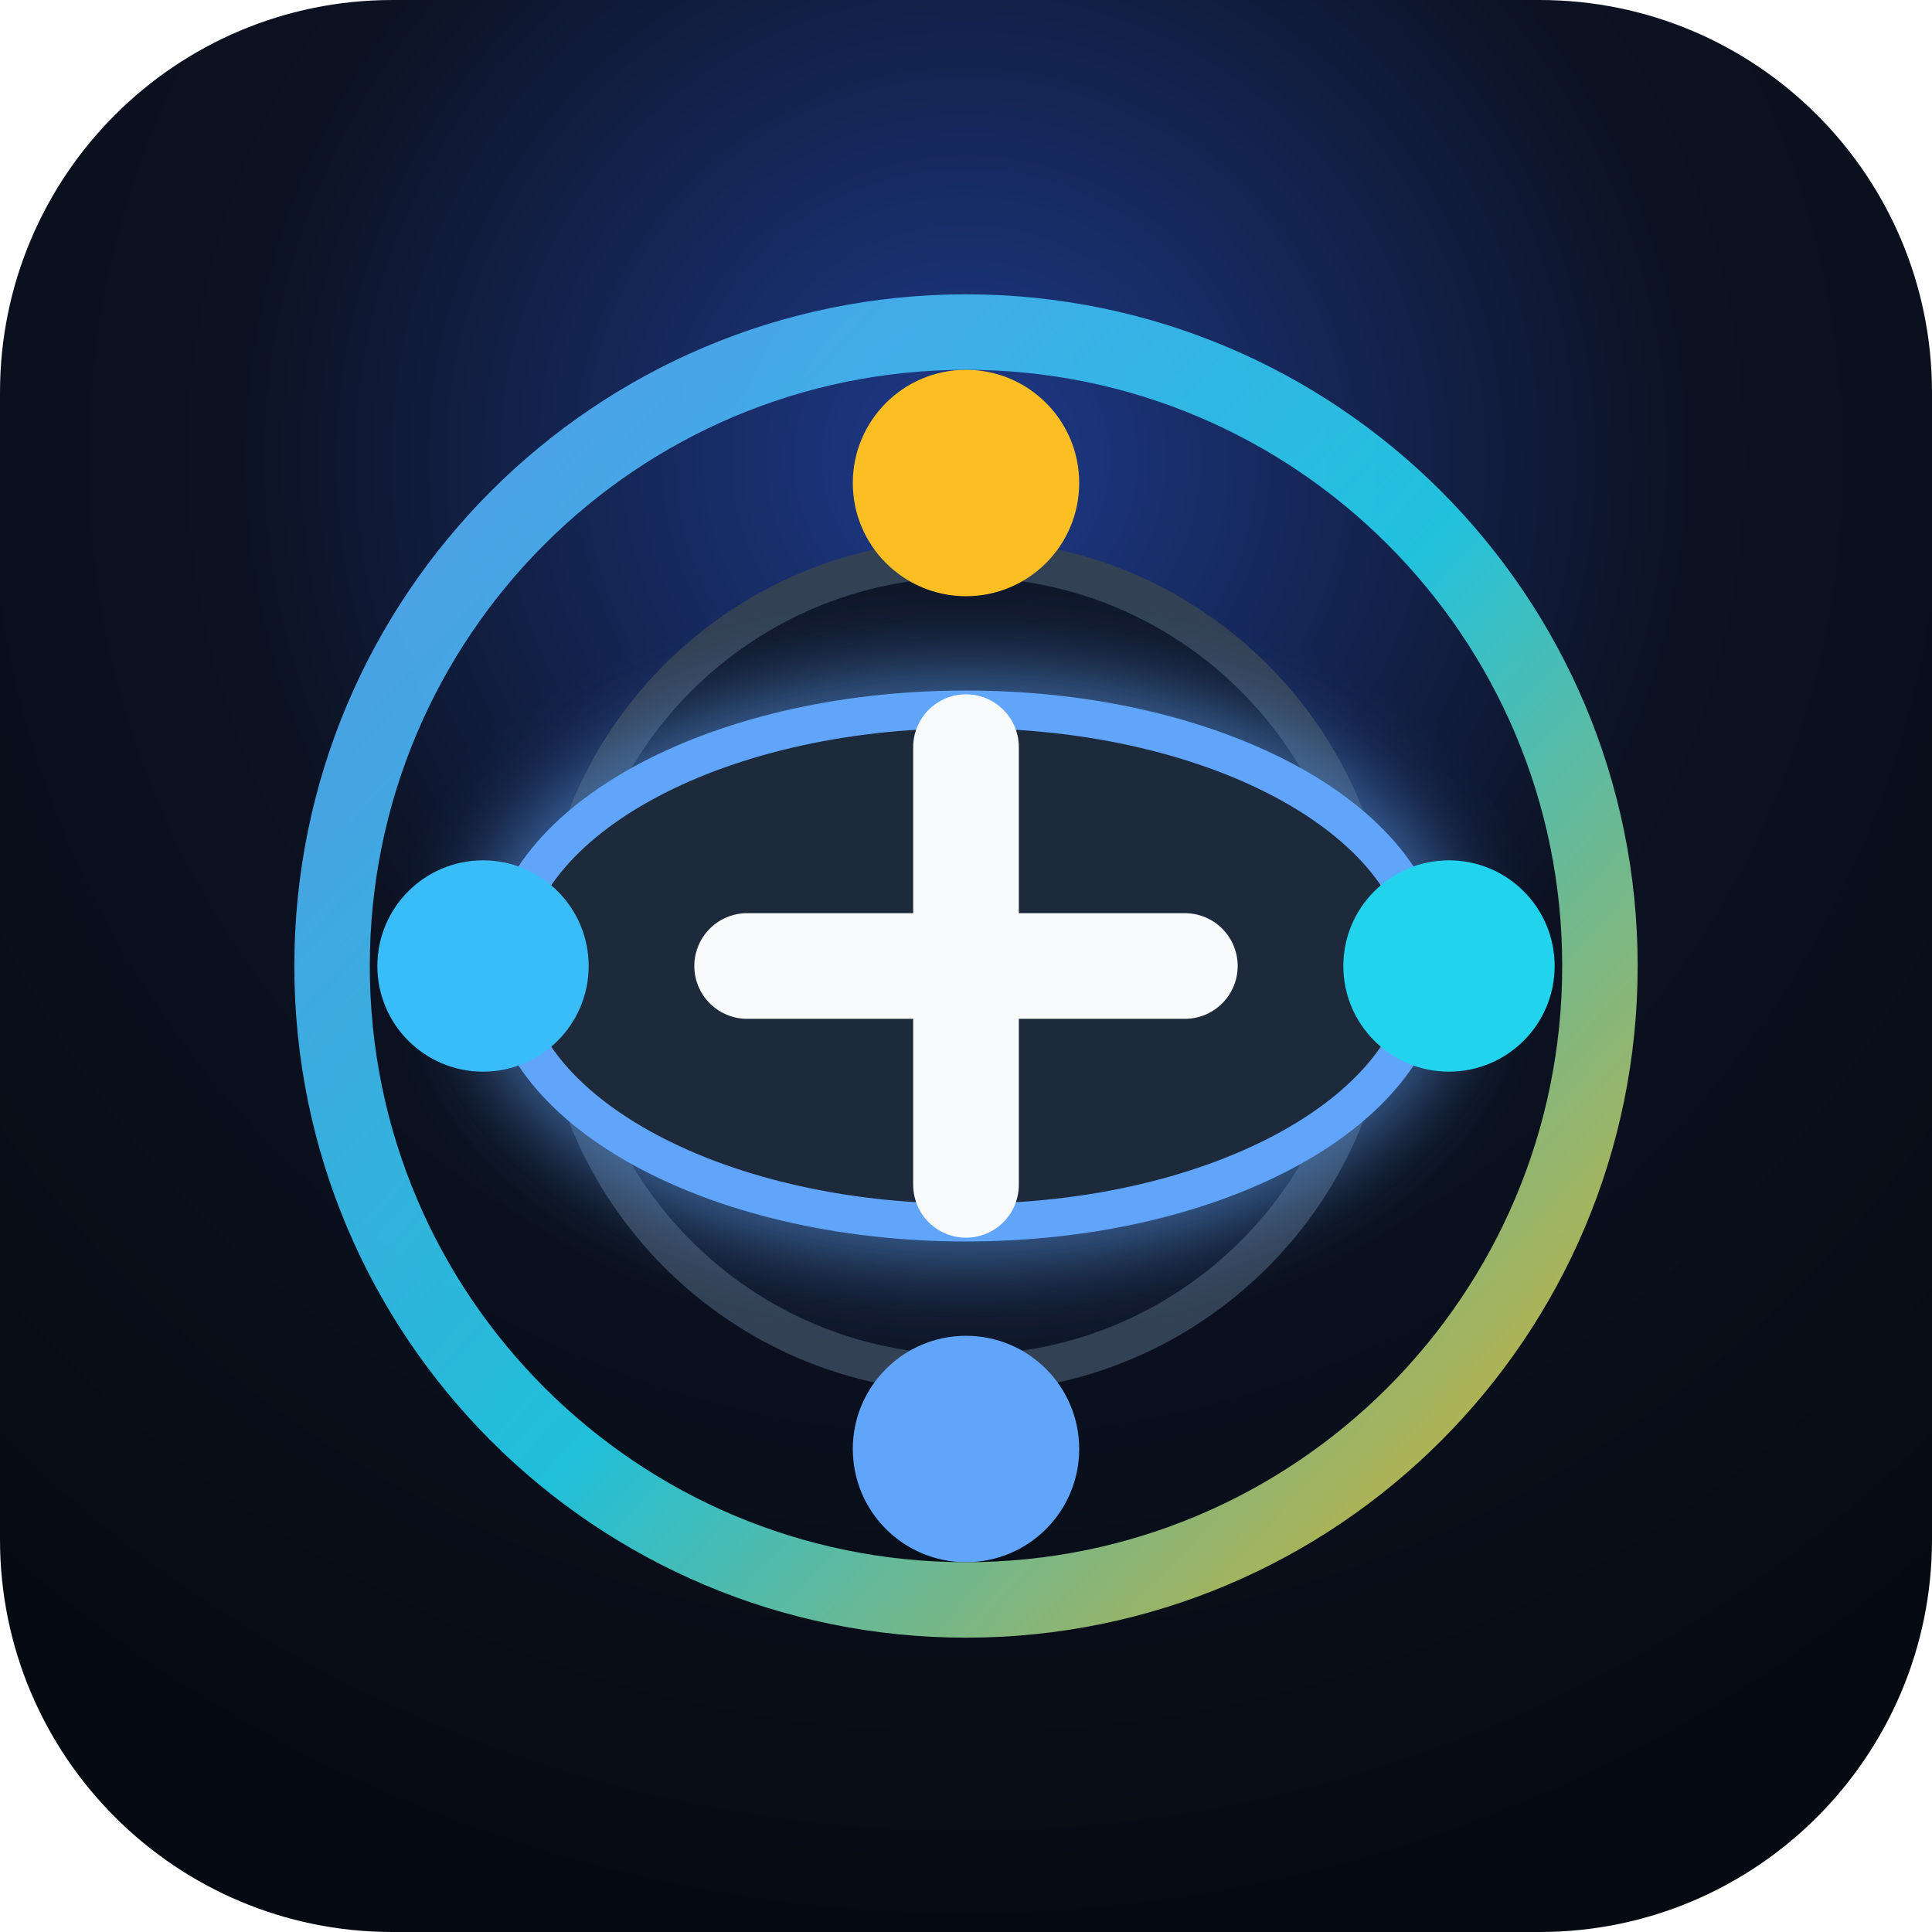
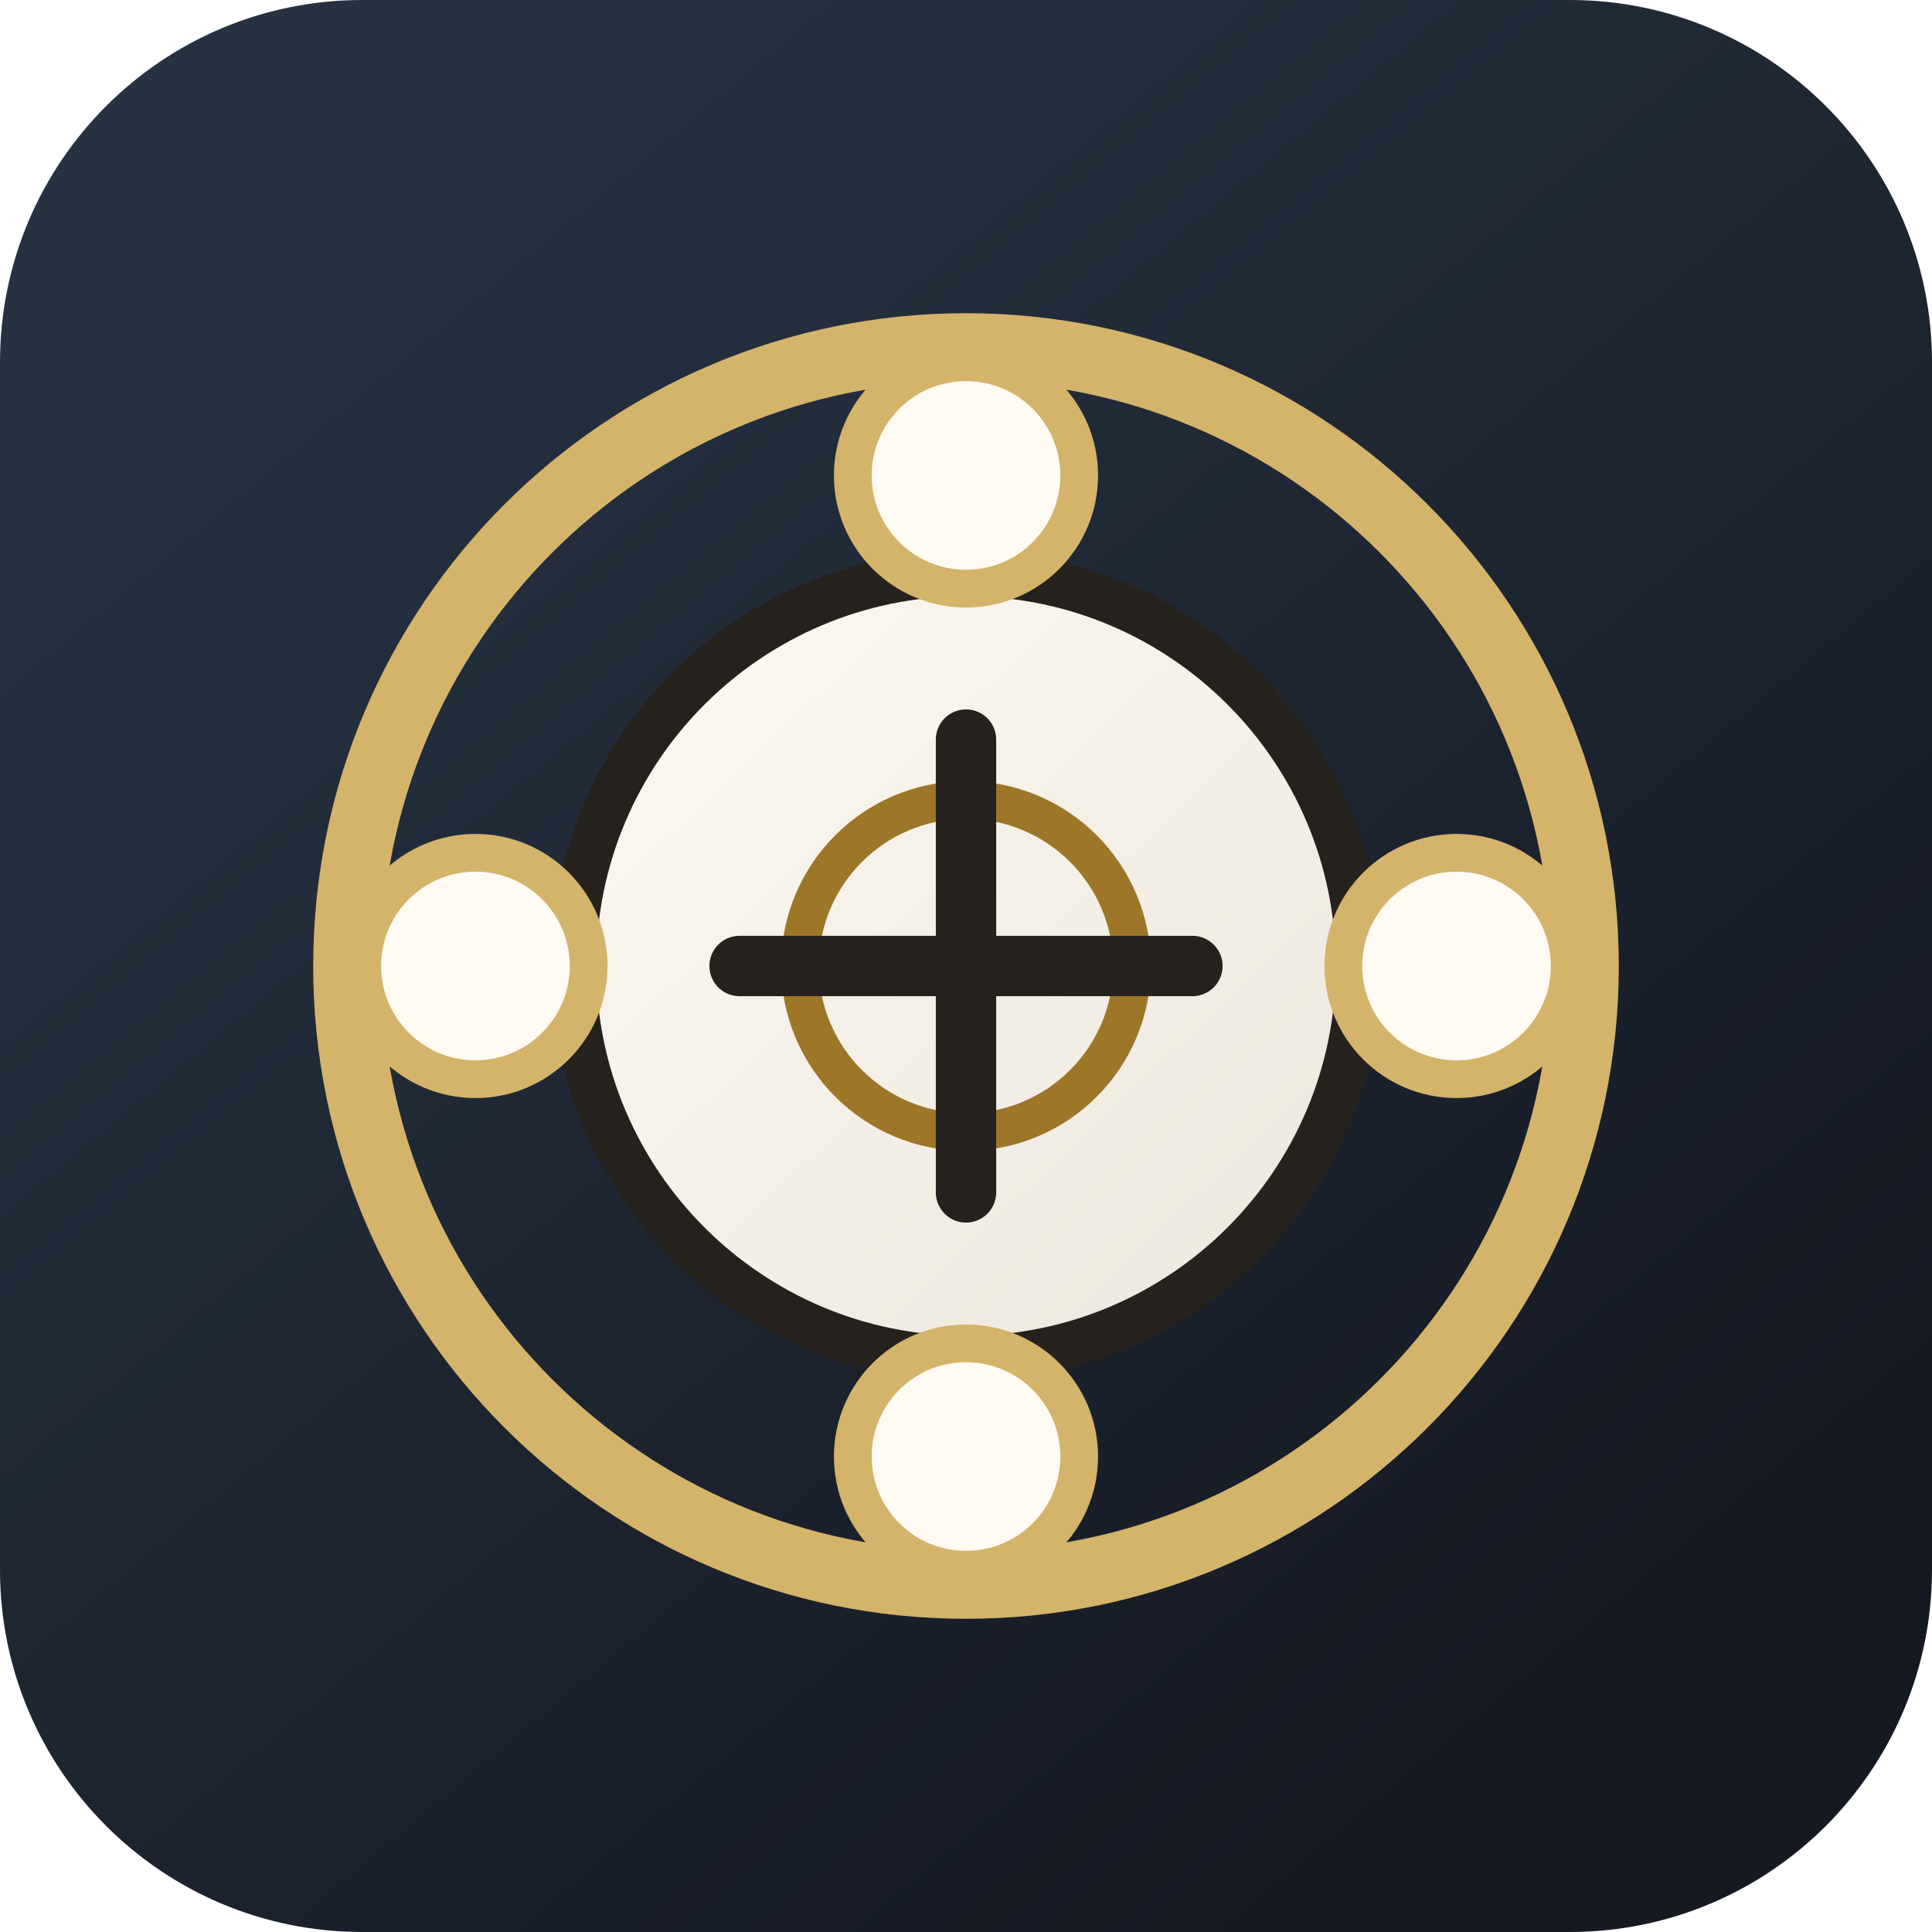
<svg xmlns="http://www.w3.org/2000/svg" viewBox="0 0 512 512" role="img" aria-labelledby="title desc">
  <defs>
-     <radialGradient id="bg" cx="50%" cy="24%" r="78%">
-       <stop offset="0%" stop-color="#1e3a8a" />
-       <stop offset="48%" stop-color="#0c1222" />
-       <stop offset="100%" stop-color="#060a12" />
-     </radialGradient>
-     <linearGradient id="ring" x1="84" y1="96" x2="432" y2="420" gradientUnits="userSpaceOnUse">
-       <stop stop-color="#60a5fa" />
-       <stop offset="0.52" stop-color="#22d3ee" />
-       <stop offset="1" stop-color="#fbbf24" />
+     <linearGradient id="surface" x1="96" y1="64" x2="416" y2="448" gradientUnits="userSpaceOnUse">
+       <stop offset="0" stop-color="#263241" />
+       <stop offset="1" stop-color="#151922" />
    </linearGradient>
-     <filter id="glow" x="-30%" y="-30%" width="160%" height="160%">
-       <feGaussianBlur stdDeviation="12" result="blur" />
-       <feMerge>
-         <feMergeNode in="blur" />
-         <feMergeNode in="SourceGraphic" />
-       </feMerge>
-     </filter>
+     <linearGradient id="table" x1="148" y1="142" x2="364" y2="370" gradientUnits="userSpaceOnUse">
+       <stop offset="0" stop-color="#fffaf2" />
+       <stop offset="1" stop-color="#ebe6dc" />
+     </linearGradient>
  </defs>
-   <rect width="512" height="512" rx="104" fill="url(#bg)" />
-   <circle cx="256" cy="256" r="168" fill="none" stroke="url(#ring)" stroke-width="20" opacity="0.9" />
-   <circle cx="256" cy="256" r="108" fill="#0f172a" stroke="#334155" stroke-width="10" />
-   <ellipse cx="256" cy="256" rx="122" ry="68" fill="#1e293b" stroke="#60a5fa" stroke-width="10" filter="url(#glow)" />
-   <circle cx="256" cy="128" r="30" fill="#fbbf24" />
-   <circle cx="384" cy="256" r="28" fill="#22d3ee" />
-   <circle cx="256" cy="384" r="30" fill="#60a5fa" />
-   <circle cx="128" cy="256" r="28" fill="#38bdf8" />
-   <path d="M256 198v116M198 256h116" stroke="#f8fafc" stroke-width="28" stroke-linecap="round" />
+   <rect width="512" height="512" rx="96" fill="url(#surface)" />
+   <circle cx="256" cy="256" r="164" fill="none" stroke="#d4b36a" stroke-width="18" />
+   <circle cx="256" cy="256" r="104" fill="url(#table)" stroke="#25211d" stroke-width="12" />
+   <circle cx="256" cy="256" r="44" fill="none" stroke="#9d7628" stroke-width="10" />
+   <circle cx="256" cy="126" r="30" fill="#fffaf2" stroke="#d4b36a" stroke-width="10" />
+   <circle cx="386" cy="256" r="30" fill="#fffaf2" stroke="#d4b36a" stroke-width="10" />
+   <circle cx="256" cy="386" r="30" fill="#fffaf2" stroke="#d4b36a" stroke-width="10" />
+   <circle cx="126" cy="256" r="30" fill="#fffaf2" stroke="#d4b36a" stroke-width="10" />
+   <path d="M256 196v120M196 256h120" fill="none" stroke="#25211d" stroke-width="16" stroke-linecap="round" />
</svg>
